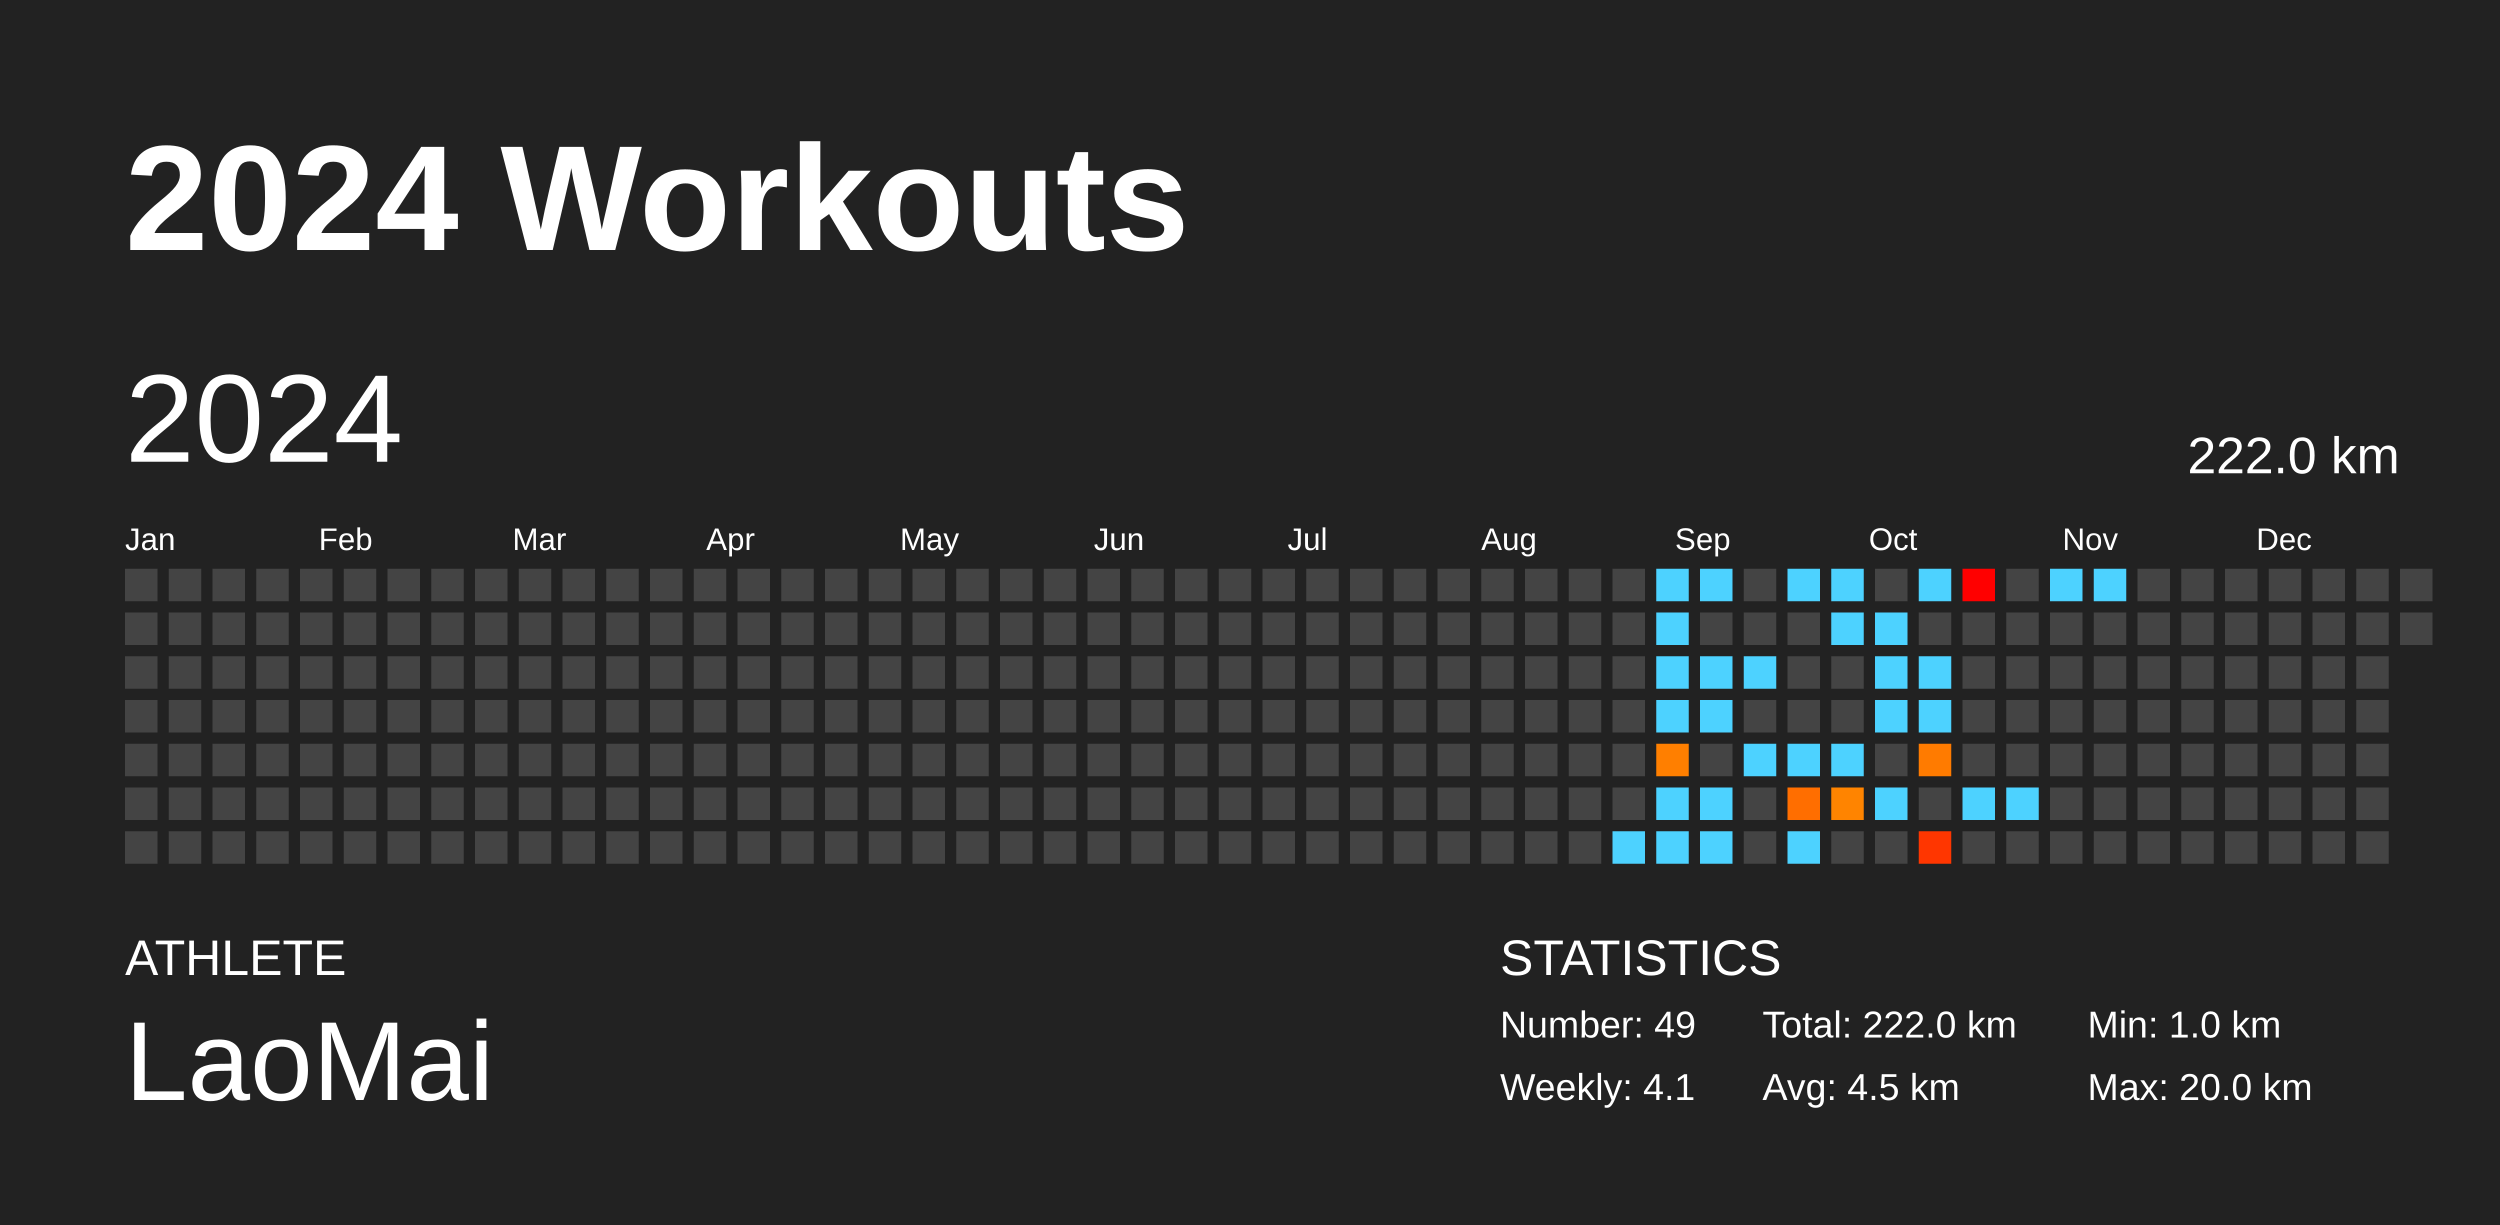
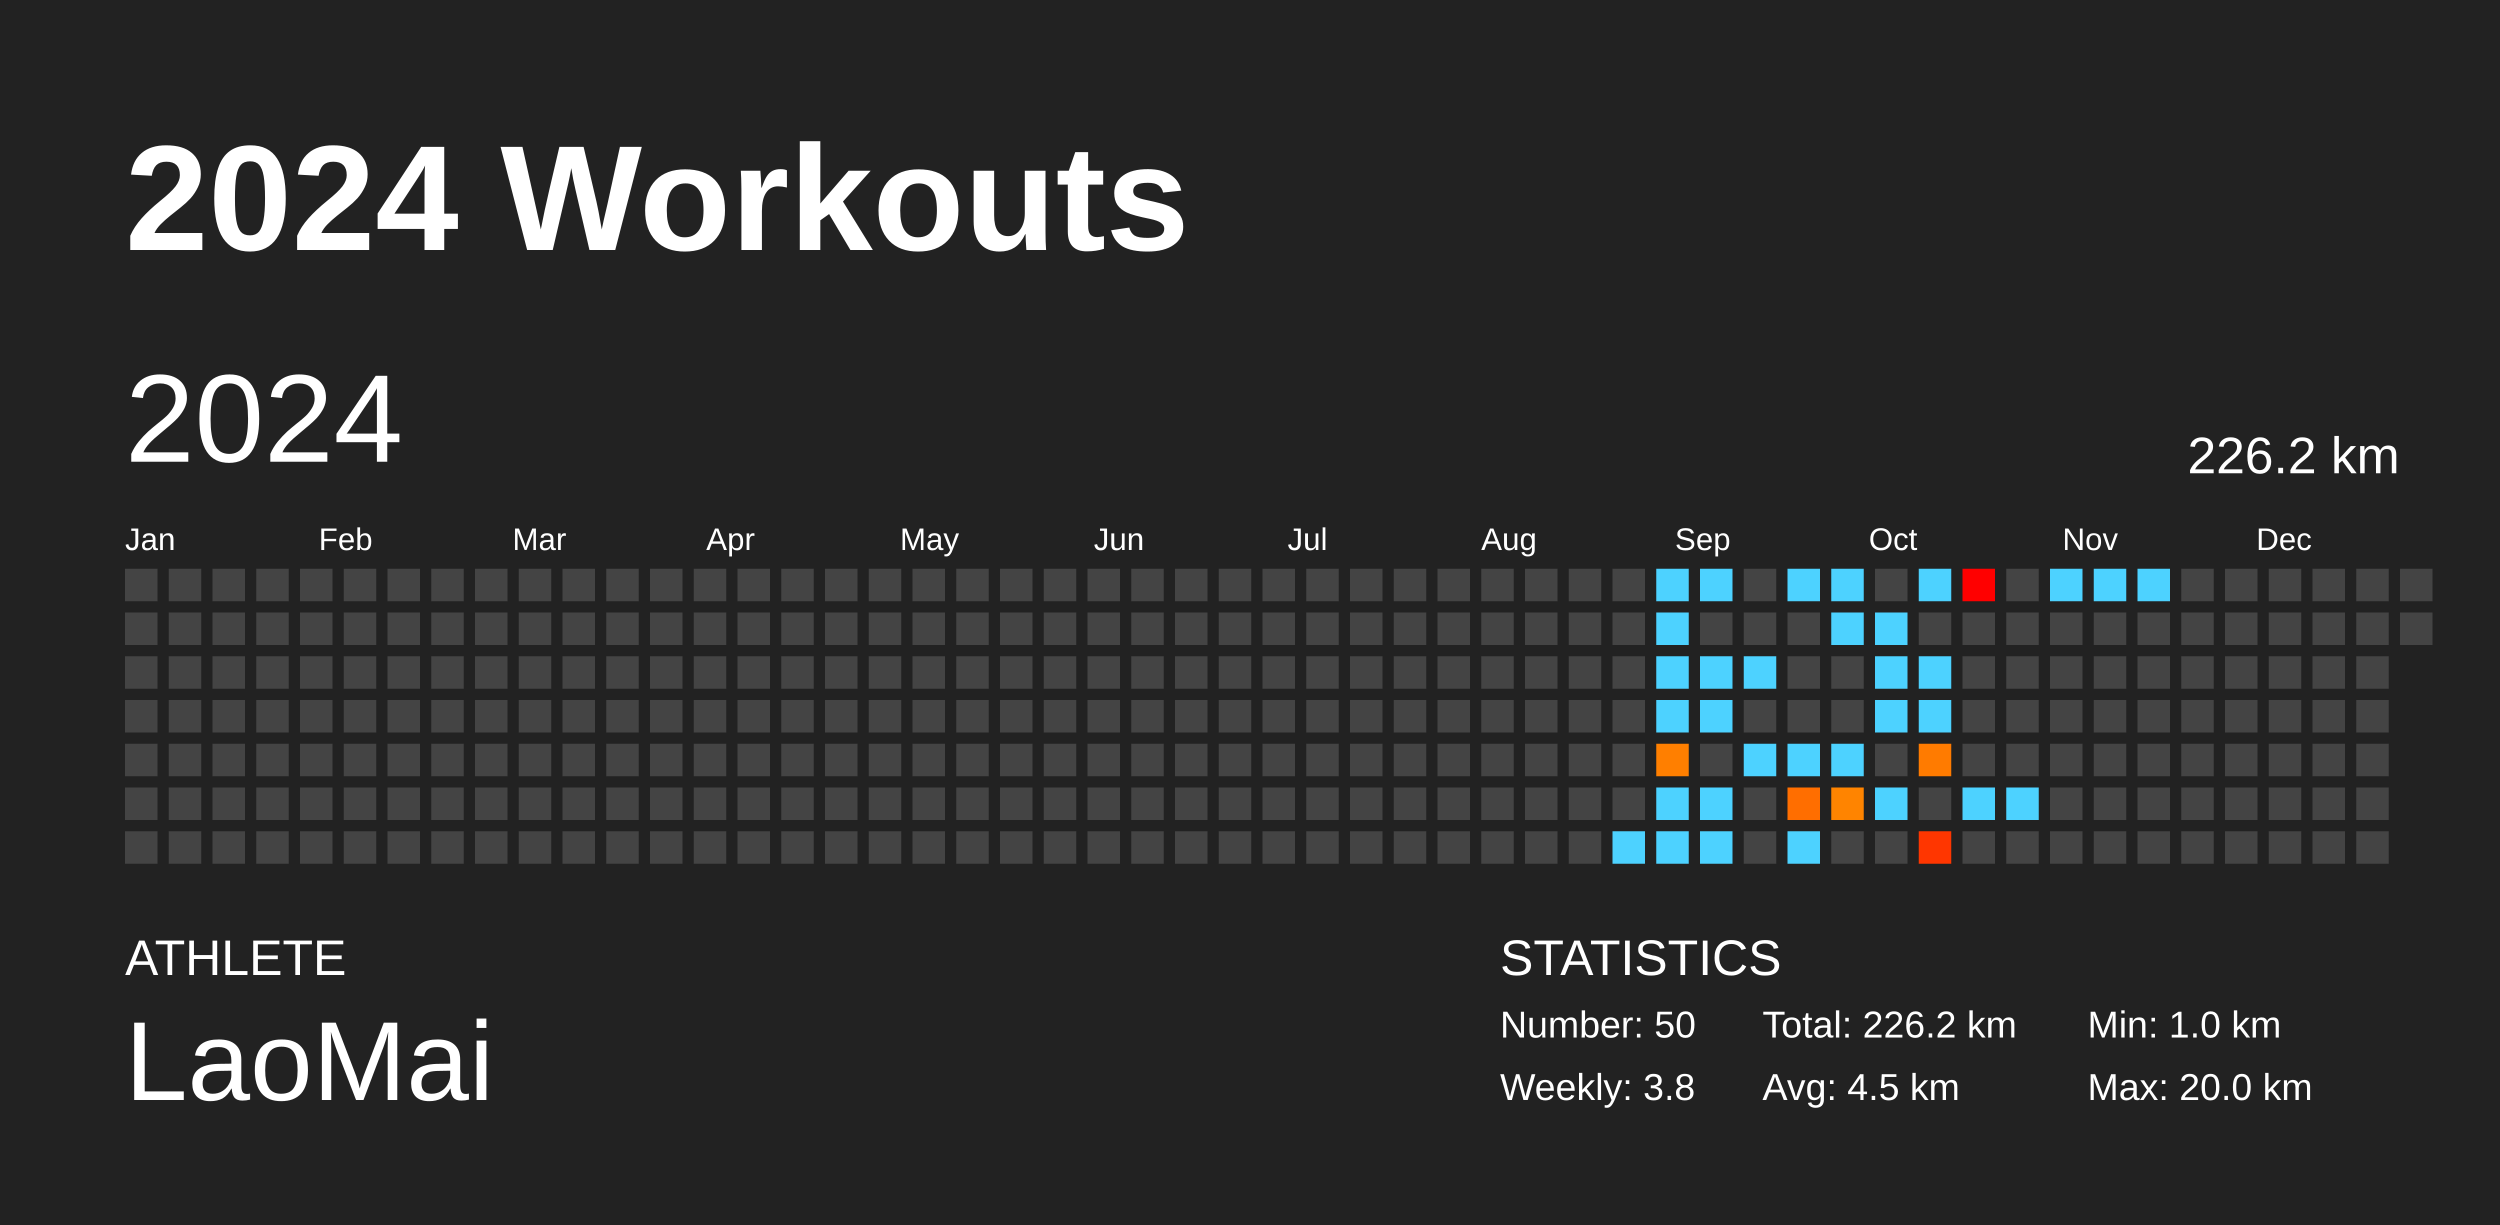
<svg xmlns="http://www.w3.org/2000/svg" baseProfile="full" height="98mm" version="1.1" viewBox="0,0,200,98" width="200mm">
  <defs />
  <rect fill="#222222" height="98" width="200" x="0" y="0" />
  <text fill="#FFFFFF" style="font-size:12px; font-family:Arial; font-weight:bold;" x="10" y="20">2024 Workouts</text>
  <text fill="#FFFFFF" style="font-size:4px; font-family:Arial" x="10" y="78">ATHLETE</text>
  <text fill="#FFFFFF" style="font-size:9px; font-family:Arial" x="10" y="88">LaoMai</text>
  <text fill="#FFFFFF" style="font-size:4px; font-family:Arial" x="120" y="78">STATISTICS</text>
-   <text fill="#FFFFFF" style="font-size:3px; font-family:Arial" x="120" y="83">Number: 49</text>
-   <text fill="#FFFFFF" style="font-size:3px; font-family:Arial" x="120" y="88">Weekly: 4.1</text>
-   <text fill="#FFFFFF" style="font-size:3px; font-family:Arial" x="141" y="83">Total: 222.0 km</text>
+   <text fill="#FFFFFF" style="font-size:3px; font-family:Arial" x="120" y="83">Number: 50</text>
+   <text fill="#FFFFFF" style="font-size:3px; font-family:Arial" x="120" y="88">Weekly: 3.8</text>
+   <text fill="#FFFFFF" style="font-size:3px; font-family:Arial" x="141" y="83">Total: 226.2 km</text>
  <text fill="#FFFFFF" style="font-size:3px; font-family:Arial" x="141" y="88">Avg: 4.5 km</text>
  <text fill="#FFFFFF" style="font-size:3px; font-family:Arial" x="167" y="83">Min: 1.0 km</text>
  <text fill="#FFFFFF" style="font-size:3px; font-family:Arial" x="167" y="88">Max: 20.0 km</text>
  <text dominant-baseline="hanging" fill="#FFFFFF" style="font-size:10.0px; font-family:Arial;" x="10" y="30">2024</text>
-   <text dominant-baseline="hanging" fill="#FFFFFF" style="font-size:4.125px; font-family:Arial;" x="175" y="35">222.0 km</text>
+   <text dominant-baseline="hanging" fill="#FFFFFF" style="font-size:4.125px; font-family:Arial;" x="175" y="35">226.2 km</text>
  <text fill="#FFFFFF" style="font-size:2.5px; font-family:Arial" x="10.0" y="44">Jan</text>
  <text fill="#FFFFFF" style="font-size:2.5px; font-family:Arial" x="25.5" y="44">Feb</text>
  <text fill="#FFFFFF" style="font-size:2.5px; font-family:Arial" x="41.0" y="44">Mar</text>
  <text fill="#FFFFFF" style="font-size:2.5px; font-family:Arial" x="56.5" y="44">Apr</text>
  <text fill="#FFFFFF" style="font-size:2.5px; font-family:Arial" x="72.0" y="44">May</text>
  <text fill="#FFFFFF" style="font-size:2.5px; font-family:Arial" x="87.5" y="44">Jun</text>
  <text fill="#FFFFFF" style="font-size:2.5px; font-family:Arial" x="103.0" y="44">Jul</text>
  <text fill="#FFFFFF" style="font-size:2.5px; font-family:Arial" x="118.5" y="44">Aug</text>
  <text fill="#FFFFFF" style="font-size:2.5px; font-family:Arial" x="134.0" y="44">Sep</text>
  <text fill="#FFFFFF" style="font-size:2.5px; font-family:Arial" x="149.5" y="44">Oct</text>
  <text fill="#FFFFFF" style="font-size:2.5px; font-family:Arial" x="165.0" y="44">Nov</text>
  <text fill="#FFFFFF" style="font-size:2.5px; font-family:Arial" x="180.5" y="44">Dec</text>
  <rect fill="#444444" height="2.6" width="2.6" x="10.0" y="45.5" />
  <rect fill="#444444" height="2.6" width="2.6" x="10.0" y="49.0" />
  <rect fill="#444444" height="2.6" width="2.6" x="10.0" y="52.5" />
  <rect fill="#444444" height="2.6" width="2.6" x="10.0" y="56.0" />
  <rect fill="#444444" height="2.6" width="2.6" x="10.0" y="59.5" />
  <rect fill="#444444" height="2.6" width="2.6" x="10.0" y="63.0" />
  <rect fill="#444444" height="2.6" width="2.6" x="10.0" y="66.5" />
  <rect fill="#444444" height="2.6" width="2.6" x="13.5" y="45.5" />
  <rect fill="#444444" height="2.6" width="2.6" x="13.5" y="49.0" />
  <rect fill="#444444" height="2.6" width="2.6" x="13.5" y="52.5" />
  <rect fill="#444444" height="2.6" width="2.6" x="13.5" y="56.0" />
  <rect fill="#444444" height="2.6" width="2.6" x="13.5" y="59.5" />
  <rect fill="#444444" height="2.6" width="2.6" x="13.5" y="63.0" />
  <rect fill="#444444" height="2.6" width="2.6" x="13.5" y="66.5" />
  <rect fill="#444444" height="2.6" width="2.6" x="17.0" y="45.5" />
  <rect fill="#444444" height="2.6" width="2.6" x="17.0" y="49.0" />
  <rect fill="#444444" height="2.6" width="2.6" x="17.0" y="52.5" />
  <rect fill="#444444" height="2.6" width="2.6" x="17.0" y="56.0" />
  <rect fill="#444444" height="2.6" width="2.6" x="17.0" y="59.5" />
  <rect fill="#444444" height="2.6" width="2.6" x="17.0" y="63.0" />
  <rect fill="#444444" height="2.6" width="2.6" x="17.0" y="66.5" />
  <rect fill="#444444" height="2.6" width="2.6" x="20.5" y="45.5" />
  <rect fill="#444444" height="2.6" width="2.6" x="20.5" y="49.0" />
  <rect fill="#444444" height="2.6" width="2.6" x="20.5" y="52.5" />
  <rect fill="#444444" height="2.6" width="2.6" x="20.5" y="56.0" />
  <rect fill="#444444" height="2.6" width="2.6" x="20.5" y="59.5" />
  <rect fill="#444444" height="2.6" width="2.6" x="20.5" y="63.0" />
  <rect fill="#444444" height="2.6" width="2.6" x="20.5" y="66.5" />
  <rect fill="#444444" height="2.6" width="2.6" x="24.0" y="45.5" />
  <rect fill="#444444" height="2.6" width="2.6" x="24.0" y="49.0" />
  <rect fill="#444444" height="2.6" width="2.6" x="24.0" y="52.5" />
  <rect fill="#444444" height="2.6" width="2.6" x="24.0" y="56.0" />
  <rect fill="#444444" height="2.6" width="2.6" x="24.0" y="59.5" />
  <rect fill="#444444" height="2.6" width="2.6" x="24.0" y="63.0" />
  <rect fill="#444444" height="2.6" width="2.6" x="24.0" y="66.5" />
  <rect fill="#444444" height="2.6" width="2.6" x="27.5" y="45.5" />
  <rect fill="#444444" height="2.6" width="2.6" x="27.5" y="49.0" />
  <rect fill="#444444" height="2.6" width="2.6" x="27.5" y="52.5" />
  <rect fill="#444444" height="2.6" width="2.6" x="27.5" y="56.0" />
  <rect fill="#444444" height="2.6" width="2.6" x="27.5" y="59.5" />
  <rect fill="#444444" height="2.6" width="2.6" x="27.5" y="63.0" />
  <rect fill="#444444" height="2.6" width="2.6" x="27.5" y="66.5" />
  <rect fill="#444444" height="2.6" width="2.6" x="31.0" y="45.5" />
  <rect fill="#444444" height="2.6" width="2.6" x="31.0" y="49.0" />
  <rect fill="#444444" height="2.6" width="2.6" x="31.0" y="52.5" />
  <rect fill="#444444" height="2.6" width="2.6" x="31.0" y="56.0" />
  <rect fill="#444444" height="2.6" width="2.6" x="31.0" y="59.5" />
  <rect fill="#444444" height="2.6" width="2.6" x="31.0" y="63.0" />
  <rect fill="#444444" height="2.6" width="2.6" x="31.0" y="66.5" />
  <rect fill="#444444" height="2.6" width="2.6" x="34.5" y="45.5" />
  <rect fill="#444444" height="2.6" width="2.6" x="34.5" y="49.0" />
  <rect fill="#444444" height="2.6" width="2.6" x="34.5" y="52.5" />
  <rect fill="#444444" height="2.6" width="2.6" x="34.5" y="56.0" />
  <rect fill="#444444" height="2.6" width="2.6" x="34.5" y="59.5" />
  <rect fill="#444444" height="2.6" width="2.6" x="34.5" y="63.0" />
  <rect fill="#444444" height="2.6" width="2.6" x="34.5" y="66.5" />
  <rect fill="#444444" height="2.6" width="2.6" x="38.0" y="45.5" />
  <rect fill="#444444" height="2.6" width="2.6" x="38.0" y="49.0" />
  <rect fill="#444444" height="2.6" width="2.6" x="38.0" y="52.5" />
  <rect fill="#444444" height="2.6" width="2.6" x="38.0" y="56.0" />
  <rect fill="#444444" height="2.6" width="2.6" x="38.0" y="59.5" />
  <rect fill="#444444" height="2.6" width="2.6" x="38.0" y="63.0" />
  <rect fill="#444444" height="2.6" width="2.6" x="38.0" y="66.5" />
  <rect fill="#444444" height="2.6" width="2.6" x="41.5" y="45.5" />
  <rect fill="#444444" height="2.6" width="2.6" x="41.5" y="49.0" />
  <rect fill="#444444" height="2.6" width="2.6" x="41.5" y="52.5" />
  <rect fill="#444444" height="2.6" width="2.6" x="41.5" y="56.0" />
  <rect fill="#444444" height="2.6" width="2.6" x="41.5" y="59.5" />
  <rect fill="#444444" height="2.6" width="2.6" x="41.5" y="63.0" />
  <rect fill="#444444" height="2.6" width="2.6" x="41.5" y="66.5" />
  <rect fill="#444444" height="2.6" width="2.6" x="45.0" y="45.5" />
  <rect fill="#444444" height="2.6" width="2.6" x="45.0" y="49.0" />
  <rect fill="#444444" height="2.6" width="2.6" x="45.0" y="52.5" />
  <rect fill="#444444" height="2.6" width="2.6" x="45.0" y="56.0" />
  <rect fill="#444444" height="2.6" width="2.6" x="45.0" y="59.5" />
  <rect fill="#444444" height="2.6" width="2.6" x="45.0" y="63.0" />
  <rect fill="#444444" height="2.6" width="2.6" x="45.0" y="66.5" />
  <rect fill="#444444" height="2.6" width="2.6" x="48.5" y="45.5" />
  <rect fill="#444444" height="2.6" width="2.6" x="48.5" y="49.0" />
  <rect fill="#444444" height="2.6" width="2.6" x="48.5" y="52.5" />
  <rect fill="#444444" height="2.6" width="2.6" x="48.5" y="56.0" />
  <rect fill="#444444" height="2.6" width="2.6" x="48.5" y="59.5" />
  <rect fill="#444444" height="2.6" width="2.6" x="48.5" y="63.0" />
  <rect fill="#444444" height="2.6" width="2.6" x="48.5" y="66.5" />
  <rect fill="#444444" height="2.6" width="2.6" x="52.0" y="45.5" />
  <rect fill="#444444" height="2.6" width="2.6" x="52.0" y="49.0" />
  <rect fill="#444444" height="2.6" width="2.6" x="52.0" y="52.5" />
  <rect fill="#444444" height="2.6" width="2.6" x="52.0" y="56.0" />
  <rect fill="#444444" height="2.6" width="2.6" x="52.0" y="59.5" />
  <rect fill="#444444" height="2.6" width="2.6" x="52.0" y="63.0" />
  <rect fill="#444444" height="2.6" width="2.6" x="52.0" y="66.5" />
  <rect fill="#444444" height="2.6" width="2.6" x="55.5" y="45.5" />
  <rect fill="#444444" height="2.6" width="2.6" x="55.5" y="49.0" />
  <rect fill="#444444" height="2.6" width="2.6" x="55.5" y="52.5" />
  <rect fill="#444444" height="2.6" width="2.6" x="55.5" y="56.0" />
  <rect fill="#444444" height="2.6" width="2.6" x="55.5" y="59.5" />
  <rect fill="#444444" height="2.6" width="2.6" x="55.5" y="63.0" />
  <rect fill="#444444" height="2.6" width="2.6" x="55.5" y="66.5" />
  <rect fill="#444444" height="2.6" width="2.6" x="59.0" y="45.5" />
  <rect fill="#444444" height="2.6" width="2.6" x="59.0" y="49.0" />
  <rect fill="#444444" height="2.6" width="2.6" x="59.0" y="52.5" />
  <rect fill="#444444" height="2.6" width="2.6" x="59.0" y="56.0" />
  <rect fill="#444444" height="2.6" width="2.6" x="59.0" y="59.5" />
  <rect fill="#444444" height="2.6" width="2.6" x="59.0" y="63.0" />
  <rect fill="#444444" height="2.6" width="2.6" x="59.0" y="66.5" />
  <rect fill="#444444" height="2.6" width="2.6" x="62.5" y="45.5" />
  <rect fill="#444444" height="2.6" width="2.6" x="62.5" y="49.0" />
  <rect fill="#444444" height="2.6" width="2.6" x="62.5" y="52.5" />
  <rect fill="#444444" height="2.6" width="2.6" x="62.5" y="56.0" />
  <rect fill="#444444" height="2.6" width="2.6" x="62.5" y="59.5" />
  <rect fill="#444444" height="2.6" width="2.6" x="62.5" y="63.0" />
  <rect fill="#444444" height="2.6" width="2.6" x="62.5" y="66.5" />
  <rect fill="#444444" height="2.6" width="2.6" x="66.0" y="45.5" />
  <rect fill="#444444" height="2.6" width="2.6" x="66.0" y="49.0" />
  <rect fill="#444444" height="2.6" width="2.6" x="66.0" y="52.5" />
  <rect fill="#444444" height="2.6" width="2.6" x="66.0" y="56.0" />
  <rect fill="#444444" height="2.6" width="2.6" x="66.0" y="59.5" />
  <rect fill="#444444" height="2.6" width="2.6" x="66.0" y="63.0" />
  <rect fill="#444444" height="2.6" width="2.6" x="66.0" y="66.5" />
  <rect fill="#444444" height="2.6" width="2.6" x="69.5" y="45.5" />
  <rect fill="#444444" height="2.6" width="2.6" x="69.5" y="49.0" />
  <rect fill="#444444" height="2.6" width="2.6" x="69.5" y="52.5" />
  <rect fill="#444444" height="2.6" width="2.6" x="69.5" y="56.0" />
  <rect fill="#444444" height="2.6" width="2.6" x="69.5" y="59.5" />
  <rect fill="#444444" height="2.6" width="2.6" x="69.5" y="63.0" />
  <rect fill="#444444" height="2.6" width="2.6" x="69.5" y="66.5" />
  <rect fill="#444444" height="2.6" width="2.6" x="73.0" y="45.5" />
  <rect fill="#444444" height="2.6" width="2.6" x="73.0" y="49.0" />
  <rect fill="#444444" height="2.6" width="2.6" x="73.0" y="52.5" />
  <rect fill="#444444" height="2.6" width="2.6" x="73.0" y="56.0" />
  <rect fill="#444444" height="2.6" width="2.6" x="73.0" y="59.5" />
  <rect fill="#444444" height="2.6" width="2.6" x="73.0" y="63.0" />
  <rect fill="#444444" height="2.6" width="2.6" x="73.0" y="66.5" />
  <rect fill="#444444" height="2.6" width="2.6" x="76.5" y="45.5" />
  <rect fill="#444444" height="2.6" width="2.6" x="76.5" y="49.0" />
  <rect fill="#444444" height="2.6" width="2.6" x="76.5" y="52.5" />
  <rect fill="#444444" height="2.6" width="2.6" x="76.5" y="56.0" />
  <rect fill="#444444" height="2.6" width="2.6" x="76.5" y="59.5" />
  <rect fill="#444444" height="2.6" width="2.6" x="76.5" y="63.0" />
  <rect fill="#444444" height="2.6" width="2.6" x="76.5" y="66.5" />
  <rect fill="#444444" height="2.6" width="2.6" x="80.0" y="45.5" />
  <rect fill="#444444" height="2.6" width="2.6" x="80.0" y="49.0" />
  <rect fill="#444444" height="2.6" width="2.6" x="80.0" y="52.5" />
  <rect fill="#444444" height="2.6" width="2.6" x="80.0" y="56.0" />
  <rect fill="#444444" height="2.6" width="2.6" x="80.0" y="59.5" />
  <rect fill="#444444" height="2.6" width="2.6" x="80.0" y="63.0" />
  <rect fill="#444444" height="2.6" width="2.6" x="80.0" y="66.5" />
  <rect fill="#444444" height="2.6" width="2.6" x="83.5" y="45.5" />
  <rect fill="#444444" height="2.6" width="2.6" x="83.5" y="49.0" />
  <rect fill="#444444" height="2.6" width="2.6" x="83.5" y="52.5" />
  <rect fill="#444444" height="2.6" width="2.6" x="83.5" y="56.0" />
  <rect fill="#444444" height="2.6" width="2.6" x="83.5" y="59.5" />
  <rect fill="#444444" height="2.6" width="2.6" x="83.5" y="63.0" />
  <rect fill="#444444" height="2.6" width="2.6" x="83.5" y="66.5" />
  <rect fill="#444444" height="2.6" width="2.6" x="87.0" y="45.5" />
  <rect fill="#444444" height="2.6" width="2.6" x="87.0" y="49.0" />
  <rect fill="#444444" height="2.6" width="2.6" x="87.0" y="52.5" />
  <rect fill="#444444" height="2.6" width="2.6" x="87.0" y="56.0" />
  <rect fill="#444444" height="2.6" width="2.6" x="87.0" y="59.5" />
  <rect fill="#444444" height="2.6" width="2.6" x="87.0" y="63.0" />
  <rect fill="#444444" height="2.6" width="2.6" x="87.0" y="66.5" />
  <rect fill="#444444" height="2.6" width="2.6" x="90.5" y="45.5" />
  <rect fill="#444444" height="2.6" width="2.6" x="90.5" y="49.0" />
  <rect fill="#444444" height="2.6" width="2.6" x="90.5" y="52.5" />
  <rect fill="#444444" height="2.6" width="2.6" x="90.5" y="56.0" />
  <rect fill="#444444" height="2.6" width="2.6" x="90.5" y="59.5" />
  <rect fill="#444444" height="2.6" width="2.6" x="90.5" y="63.0" />
  <rect fill="#444444" height="2.6" width="2.6" x="90.5" y="66.5" />
  <rect fill="#444444" height="2.6" width="2.6" x="94.0" y="45.5" />
  <rect fill="#444444" height="2.6" width="2.6" x="94.0" y="49.0" />
  <rect fill="#444444" height="2.6" width="2.6" x="94.0" y="52.5" />
  <rect fill="#444444" height="2.6" width="2.6" x="94.0" y="56.0" />
  <rect fill="#444444" height="2.6" width="2.6" x="94.0" y="59.5" />
  <rect fill="#444444" height="2.6" width="2.6" x="94.0" y="63.0" />
  <rect fill="#444444" height="2.6" width="2.6" x="94.0" y="66.5" />
  <rect fill="#444444" height="2.6" width="2.6" x="97.5" y="45.5" />
  <rect fill="#444444" height="2.6" width="2.6" x="97.5" y="49.0" />
  <rect fill="#444444" height="2.6" width="2.6" x="97.5" y="52.5" />
  <rect fill="#444444" height="2.6" width="2.6" x="97.5" y="56.0" />
  <rect fill="#444444" height="2.6" width="2.6" x="97.5" y="59.5" />
  <rect fill="#444444" height="2.6" width="2.6" x="97.5" y="63.0" />
  <rect fill="#444444" height="2.6" width="2.6" x="97.5" y="66.5" />
  <rect fill="#444444" height="2.6" width="2.6" x="101.0" y="45.5" />
  <rect fill="#444444" height="2.6" width="2.6" x="101.0" y="49.0" />
  <rect fill="#444444" height="2.6" width="2.6" x="101.0" y="52.5" />
  <rect fill="#444444" height="2.6" width="2.6" x="101.0" y="56.0" />
  <rect fill="#444444" height="2.6" width="2.6" x="101.0" y="59.5" />
  <rect fill="#444444" height="2.6" width="2.6" x="101.0" y="63.0" />
  <rect fill="#444444" height="2.6" width="2.6" x="101.0" y="66.5" />
  <rect fill="#444444" height="2.6" width="2.6" x="104.5" y="45.5" />
  <rect fill="#444444" height="2.6" width="2.6" x="104.5" y="49.0" />
  <rect fill="#444444" height="2.6" width="2.6" x="104.5" y="52.5" />
  <rect fill="#444444" height="2.6" width="2.6" x="104.5" y="56.0" />
  <rect fill="#444444" height="2.6" width="2.6" x="104.5" y="59.5" />
  <rect fill="#444444" height="2.6" width="2.6" x="104.5" y="63.0" />
  <rect fill="#444444" height="2.6" width="2.6" x="104.5" y="66.5" />
  <rect fill="#444444" height="2.6" width="2.6" x="108.0" y="45.5" />
  <rect fill="#444444" height="2.6" width="2.6" x="108.0" y="49.0" />
  <rect fill="#444444" height="2.6" width="2.6" x="108.0" y="52.5" />
  <rect fill="#444444" height="2.6" width="2.6" x="108.0" y="56.0" />
  <rect fill="#444444" height="2.6" width="2.6" x="108.0" y="59.5" />
  <rect fill="#444444" height="2.6" width="2.6" x="108.0" y="63.0" />
  <rect fill="#444444" height="2.6" width="2.6" x="108.0" y="66.5" />
  <rect fill="#444444" height="2.6" width="2.6" x="111.5" y="45.5" />
  <rect fill="#444444" height="2.6" width="2.6" x="111.5" y="49.0" />
  <rect fill="#444444" height="2.6" width="2.6" x="111.5" y="52.5" />
  <rect fill="#444444" height="2.6" width="2.6" x="111.5" y="56.0" />
  <rect fill="#444444" height="2.6" width="2.6" x="111.5" y="59.5" />
  <rect fill="#444444" height="2.6" width="2.6" x="111.5" y="63.0" />
  <rect fill="#444444" height="2.6" width="2.6" x="111.5" y="66.5" />
  <rect fill="#444444" height="2.6" width="2.6" x="115.0" y="45.5" />
  <rect fill="#444444" height="2.6" width="2.6" x="115.0" y="49.0" />
  <rect fill="#444444" height="2.6" width="2.6" x="115.0" y="52.5" />
  <rect fill="#444444" height="2.6" width="2.6" x="115.0" y="56.0" />
  <rect fill="#444444" height="2.6" width="2.6" x="115.0" y="59.5" />
  <rect fill="#444444" height="2.6" width="2.6" x="115.0" y="63.0" />
  <rect fill="#444444" height="2.6" width="2.6" x="115.0" y="66.5" />
  <rect fill="#444444" height="2.6" width="2.6" x="118.5" y="45.5" />
  <rect fill="#444444" height="2.6" width="2.6" x="118.5" y="49.0" />
  <rect fill="#444444" height="2.6" width="2.6" x="118.5" y="52.5" />
  <rect fill="#444444" height="2.6" width="2.6" x="118.5" y="56.0" />
  <rect fill="#444444" height="2.6" width="2.6" x="118.5" y="59.5" />
  <rect fill="#444444" height="2.6" width="2.6" x="118.5" y="63.0" />
  <rect fill="#444444" height="2.6" width="2.6" x="118.5" y="66.5" />
  <rect fill="#444444" height="2.6" width="2.6" x="122.0" y="45.5" />
  <rect fill="#444444" height="2.6" width="2.6" x="122.0" y="49.0" />
  <rect fill="#444444" height="2.6" width="2.6" x="122.0" y="52.5" />
  <rect fill="#444444" height="2.6" width="2.6" x="122.0" y="56.0" />
  <rect fill="#444444" height="2.6" width="2.6" x="122.0" y="59.5" />
  <rect fill="#444444" height="2.6" width="2.6" x="122.0" y="63.0" />
  <rect fill="#444444" height="2.6" width="2.6" x="122.0" y="66.5" />
  <rect fill="#444444" height="2.6" width="2.6" x="125.5" y="45.5" />
  <rect fill="#444444" height="2.6" width="2.6" x="125.5" y="49.0" />
  <rect fill="#444444" height="2.6" width="2.6" x="125.5" y="52.5" />
  <rect fill="#444444" height="2.6" width="2.6" x="125.5" y="56.0" />
  <rect fill="#444444" height="2.6" width="2.6" x="125.5" y="59.5" />
  <rect fill="#444444" height="2.6" width="2.6" x="125.5" y="63.0" />
  <rect fill="#444444" height="2.6" width="2.6" x="125.5" y="66.5" />
  <rect fill="#444444" height="2.6" width="2.6" x="129.0" y="45.5" />
  <rect fill="#444444" height="2.6" width="2.6" x="129.0" y="49.0" />
  <rect fill="#444444" height="2.6" width="2.6" x="129.0" y="52.5" />
  <rect fill="#444444" height="2.6" width="2.6" x="129.0" y="56.0" />
  <rect fill="#444444" height="2.6" width="2.6" x="129.0" y="59.5" />
  <rect fill="#444444" height="2.6" width="2.6" x="129.0" y="63.0" />
  <rect fill="#4dd2ff" height="2.6" width="2.6" x="129.0" y="66.5" />
  <rect fill="#4dd2ff" height="2.6" width="2.6" x="132.5" y="45.5" />
  <rect fill="#4dd2ff" height="2.6" width="2.6" x="132.5" y="49.0" />
  <rect fill="#4dd2ff" height="2.6" width="2.6" x="132.5" y="52.5" />
  <rect fill="#4dd2ff" height="2.6" width="2.6" x="132.5" y="56.0" />
  <rect fill="#ff7f00" height="2.6" width="2.6" x="132.5" y="59.5" />
  <rect fill="#4dd2ff" height="2.6" width="2.6" x="132.5" y="63.0" />
  <rect fill="#4dd2ff" height="2.6" width="2.6" x="132.5" y="66.5" />
  <rect fill="#4dd2ff" height="2.6" width="2.6" x="136.0" y="45.5" />
  <rect fill="#444444" height="2.6" width="2.6" x="136.0" y="49.0" />
  <rect fill="#4dd2ff" height="2.6" width="2.6" x="136.0" y="52.5" />
  <rect fill="#4dd2ff" height="2.6" width="2.6" x="136.0" y="56.0" />
  <rect fill="#444444" height="2.6" width="2.6" x="136.0" y="59.5" />
  <rect fill="#4dd2ff" height="2.6" width="2.6" x="136.0" y="63.0" />
  <rect fill="#4dd2ff" height="2.6" width="2.6" x="136.0" y="66.5" />
  <rect fill="#444444" height="2.6" width="2.6" x="139.5" y="45.5" />
  <rect fill="#444444" height="2.6" width="2.6" x="139.5" y="49.0" />
  <rect fill="#4dd2ff" height="2.6" width="2.6" x="139.5" y="52.5" />
  <rect fill="#444444" height="2.6" width="2.6" x="139.5" y="56.0" />
  <rect fill="#4dd2ff" height="2.6" width="2.6" x="139.5" y="59.5" />
  <rect fill="#444444" height="2.6" width="2.6" x="139.5" y="63.0" />
  <rect fill="#444444" height="2.6" width="2.6" x="139.5" y="66.5" />
  <rect fill="#4dd2ff" height="2.6" width="2.6" x="143.0" y="45.5" />
  <rect fill="#444444" height="2.6" width="2.6" x="143.0" y="49.0" />
  <rect fill="#444444" height="2.6" width="2.6" x="143.0" y="52.5" />
  <rect fill="#444444" height="2.6" width="2.6" x="143.0" y="56.0" />
  <rect fill="#4dd2ff" height="2.6" width="2.6" x="143.0" y="59.5" />
  <rect fill="#ff6e00" height="2.6" width="2.6" x="143.0" y="63.0" />
  <rect fill="#4dd2ff" height="2.6" width="2.6" x="143.0" y="66.5" />
  <rect fill="#4dd2ff" height="2.6" width="2.6" x="146.5" y="45.5" />
  <rect fill="#4dd2ff" height="2.6" width="2.6" x="146.5" y="49.0" />
  <rect fill="#444444" height="2.6" width="2.6" x="146.5" y="52.5" />
  <rect fill="#444444" height="2.6" width="2.6" x="146.5" y="56.0" />
  <rect fill="#4dd2ff" height="2.6" width="2.6" x="146.5" y="59.5" />
  <rect fill="#ff8400" height="2.6" width="2.6" x="146.5" y="63.0" />
  <rect fill="#444444" height="2.6" width="2.6" x="146.5" y="66.5" />
  <rect fill="#444444" height="2.6" width="2.6" x="150.0" y="45.5" />
  <rect fill="#4dd2ff" height="2.6" width="2.6" x="150.0" y="49.0" />
  <rect fill="#4dd2ff" height="2.6" width="2.6" x="150.0" y="52.5" />
  <rect fill="#4dd2ff" height="2.6" width="2.6" x="150.0" y="56.0" />
  <rect fill="#444444" height="2.6" width="2.6" x="150.0" y="59.5" />
  <rect fill="#4dd2ff" height="2.6" width="2.6" x="150.0" y="63.0" />
  <rect fill="#444444" height="2.6" width="2.6" x="150.0" y="66.5" />
  <rect fill="#4dd2ff" height="2.6" width="2.6" x="153.5" y="45.5" />
  <rect fill="#444444" height="2.6" width="2.6" x="153.5" y="49.0" />
  <rect fill="#4dd2ff" height="2.6" width="2.6" x="153.5" y="52.5" />
  <rect fill="#4dd2ff" height="2.6" width="2.6" x="153.5" y="56.0" />
  <rect fill="#ff7b00" height="2.6" width="2.6" x="153.5" y="59.5" />
  <rect fill="#444444" height="2.6" width="2.6" x="153.5" y="63.0" />
  <rect fill="#ff3600" height="2.6" width="2.6" x="153.5" y="66.5" />
  <rect fill="red" height="2.6" width="2.6" x="157.0" y="45.5" />
  <rect fill="#444444" height="2.6" width="2.6" x="157.0" y="49.0" />
  <rect fill="#444444" height="2.6" width="2.6" x="157.0" y="52.5" />
  <rect fill="#444444" height="2.6" width="2.6" x="157.0" y="56.0" />
  <rect fill="#444444" height="2.6" width="2.6" x="157.0" y="59.5" />
  <rect fill="#4dd2ff" height="2.6" width="2.6" x="157.0" y="63.0" />
  <rect fill="#444444" height="2.6" width="2.6" x="157.0" y="66.5" />
  <rect fill="#444444" height="2.6" width="2.6" x="160.5" y="45.5" />
  <rect fill="#444444" height="2.6" width="2.6" x="160.5" y="49.0" />
  <rect fill="#444444" height="2.6" width="2.6" x="160.5" y="52.5" />
  <rect fill="#444444" height="2.6" width="2.6" x="160.5" y="56.0" />
  <rect fill="#444444" height="2.6" width="2.6" x="160.5" y="59.5" />
  <rect fill="#4dd2ff" height="2.6" width="2.6" x="160.5" y="63.0" />
  <rect fill="#444444" height="2.6" width="2.6" x="160.5" y="66.5" />
  <rect fill="#4dd2ff" height="2.6" width="2.6" x="164.0" y="45.5" />
  <rect fill="#444444" height="2.6" width="2.6" x="164.0" y="49.0" />
  <rect fill="#444444" height="2.6" width="2.6" x="164.0" y="52.5" />
  <rect fill="#444444" height="2.6" width="2.6" x="164.0" y="56.0" />
  <rect fill="#444444" height="2.6" width="2.6" x="164.0" y="59.5" />
  <rect fill="#444444" height="2.6" width="2.6" x="164.0" y="63.0" />
  <rect fill="#444444" height="2.6" width="2.6" x="164.0" y="66.5" />
  <rect fill="#4dd2ff" height="2.6" width="2.6" x="167.5" y="45.5" />
  <rect fill="#444444" height="2.6" width="2.6" x="167.5" y="49.0" />
  <rect fill="#444444" height="2.6" width="2.6" x="167.5" y="52.5" />
  <rect fill="#444444" height="2.6" width="2.6" x="167.5" y="56.0" />
  <rect fill="#444444" height="2.6" width="2.6" x="167.5" y="59.5" />
  <rect fill="#444444" height="2.6" width="2.6" x="167.5" y="63.0" />
  <rect fill="#444444" height="2.6" width="2.6" x="167.5" y="66.5" />
-   <rect fill="#444444" height="2.6" width="2.6" x="171.0" y="45.5" />
+   <rect fill="#4dd2ff" height="2.6" width="2.6" x="171.0" y="45.5" />
  <rect fill="#444444" height="2.6" width="2.6" x="171.0" y="49.0" />
  <rect fill="#444444" height="2.6" width="2.6" x="171.0" y="52.5" />
  <rect fill="#444444" height="2.6" width="2.6" x="171.0" y="56.0" />
  <rect fill="#444444" height="2.6" width="2.6" x="171.0" y="59.5" />
  <rect fill="#444444" height="2.6" width="2.6" x="171.0" y="63.0" />
  <rect fill="#444444" height="2.6" width="2.6" x="171.0" y="66.5" />
  <rect fill="#444444" height="2.6" width="2.6" x="174.5" y="45.5" />
  <rect fill="#444444" height="2.6" width="2.6" x="174.5" y="49.0" />
  <rect fill="#444444" height="2.6" width="2.6" x="174.5" y="52.5" />
  <rect fill="#444444" height="2.6" width="2.6" x="174.5" y="56.0" />
  <rect fill="#444444" height="2.6" width="2.6" x="174.5" y="59.5" />
  <rect fill="#444444" height="2.6" width="2.6" x="174.5" y="63.0" />
  <rect fill="#444444" height="2.6" width="2.6" x="174.5" y="66.5" />
  <rect fill="#444444" height="2.6" width="2.6" x="178.0" y="45.5" />
  <rect fill="#444444" height="2.6" width="2.6" x="178.0" y="49.0" />
  <rect fill="#444444" height="2.6" width="2.6" x="178.0" y="52.5" />
  <rect fill="#444444" height="2.6" width="2.6" x="178.0" y="56.0" />
  <rect fill="#444444" height="2.6" width="2.6" x="178.0" y="59.5" />
  <rect fill="#444444" height="2.6" width="2.6" x="178.0" y="63.0" />
  <rect fill="#444444" height="2.6" width="2.6" x="178.0" y="66.5" />
  <rect fill="#444444" height="2.6" width="2.6" x="181.5" y="45.5" />
  <rect fill="#444444" height="2.6" width="2.6" x="181.5" y="49.0" />
  <rect fill="#444444" height="2.6" width="2.6" x="181.5" y="52.5" />
  <rect fill="#444444" height="2.6" width="2.6" x="181.5" y="56.0" />
  <rect fill="#444444" height="2.6" width="2.6" x="181.5" y="59.5" />
  <rect fill="#444444" height="2.6" width="2.6" x="181.5" y="63.0" />
  <rect fill="#444444" height="2.6" width="2.6" x="181.5" y="66.5" />
  <rect fill="#444444" height="2.6" width="2.6" x="185.0" y="45.5" />
  <rect fill="#444444" height="2.6" width="2.6" x="185.0" y="49.0" />
  <rect fill="#444444" height="2.6" width="2.6" x="185.0" y="52.5" />
  <rect fill="#444444" height="2.6" width="2.6" x="185.0" y="56.0" />
  <rect fill="#444444" height="2.6" width="2.6" x="185.0" y="59.5" />
  <rect fill="#444444" height="2.6" width="2.6" x="185.0" y="63.0" />
  <rect fill="#444444" height="2.6" width="2.6" x="185.0" y="66.5" />
  <rect fill="#444444" height="2.6" width="2.6" x="188.5" y="45.5" />
  <rect fill="#444444" height="2.6" width="2.6" x="188.5" y="49.0" />
  <rect fill="#444444" height="2.6" width="2.6" x="188.5" y="52.5" />
  <rect fill="#444444" height="2.6" width="2.6" x="188.5" y="56.0" />
  <rect fill="#444444" height="2.6" width="2.6" x="188.5" y="59.5" />
  <rect fill="#444444" height="2.6" width="2.6" x="188.5" y="63.0" />
  <rect fill="#444444" height="2.6" width="2.6" x="188.5" y="66.5" />
  <rect fill="#444444" height="2.6" width="2.6" x="192.0" y="45.5" />
  <rect fill="#444444" height="2.6" width="2.6" x="192.0" y="49.0" />
</svg>
